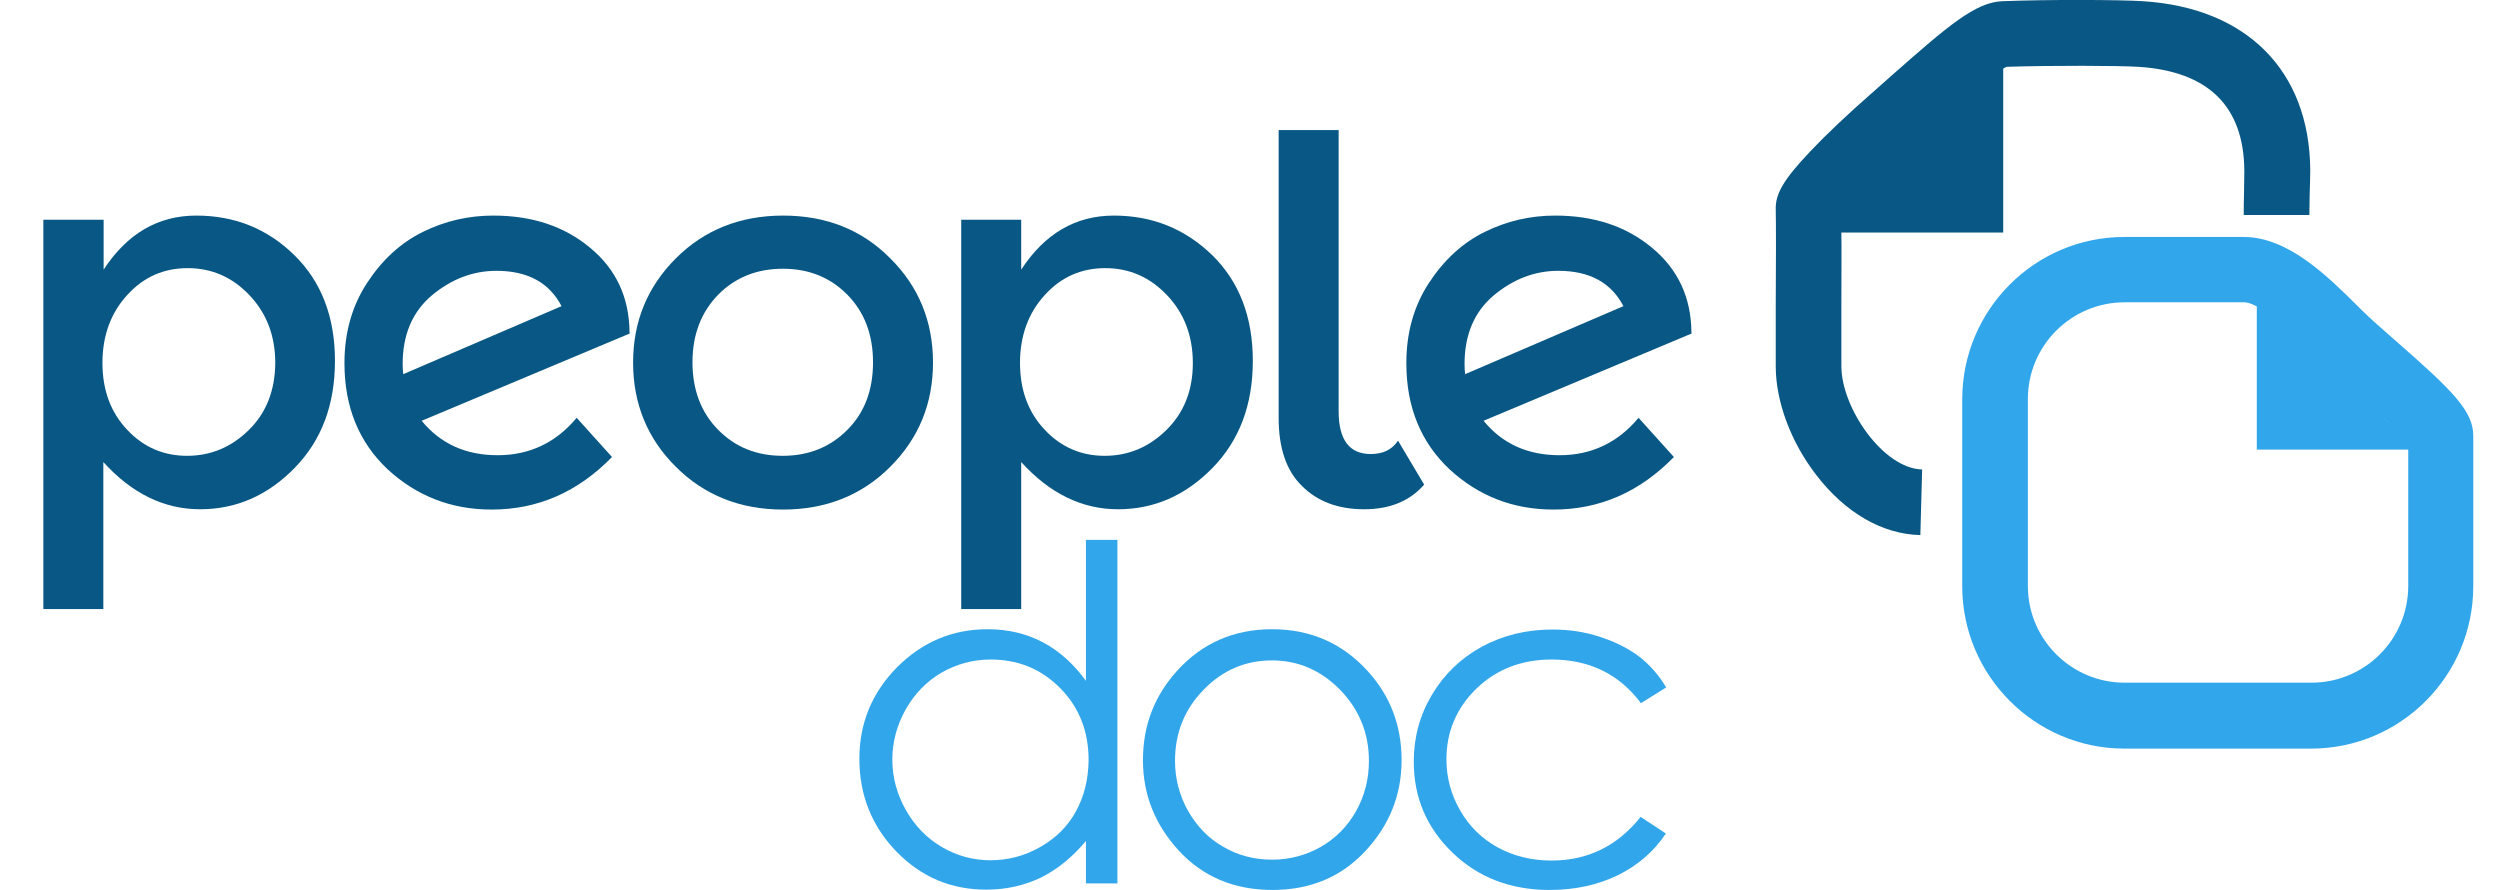
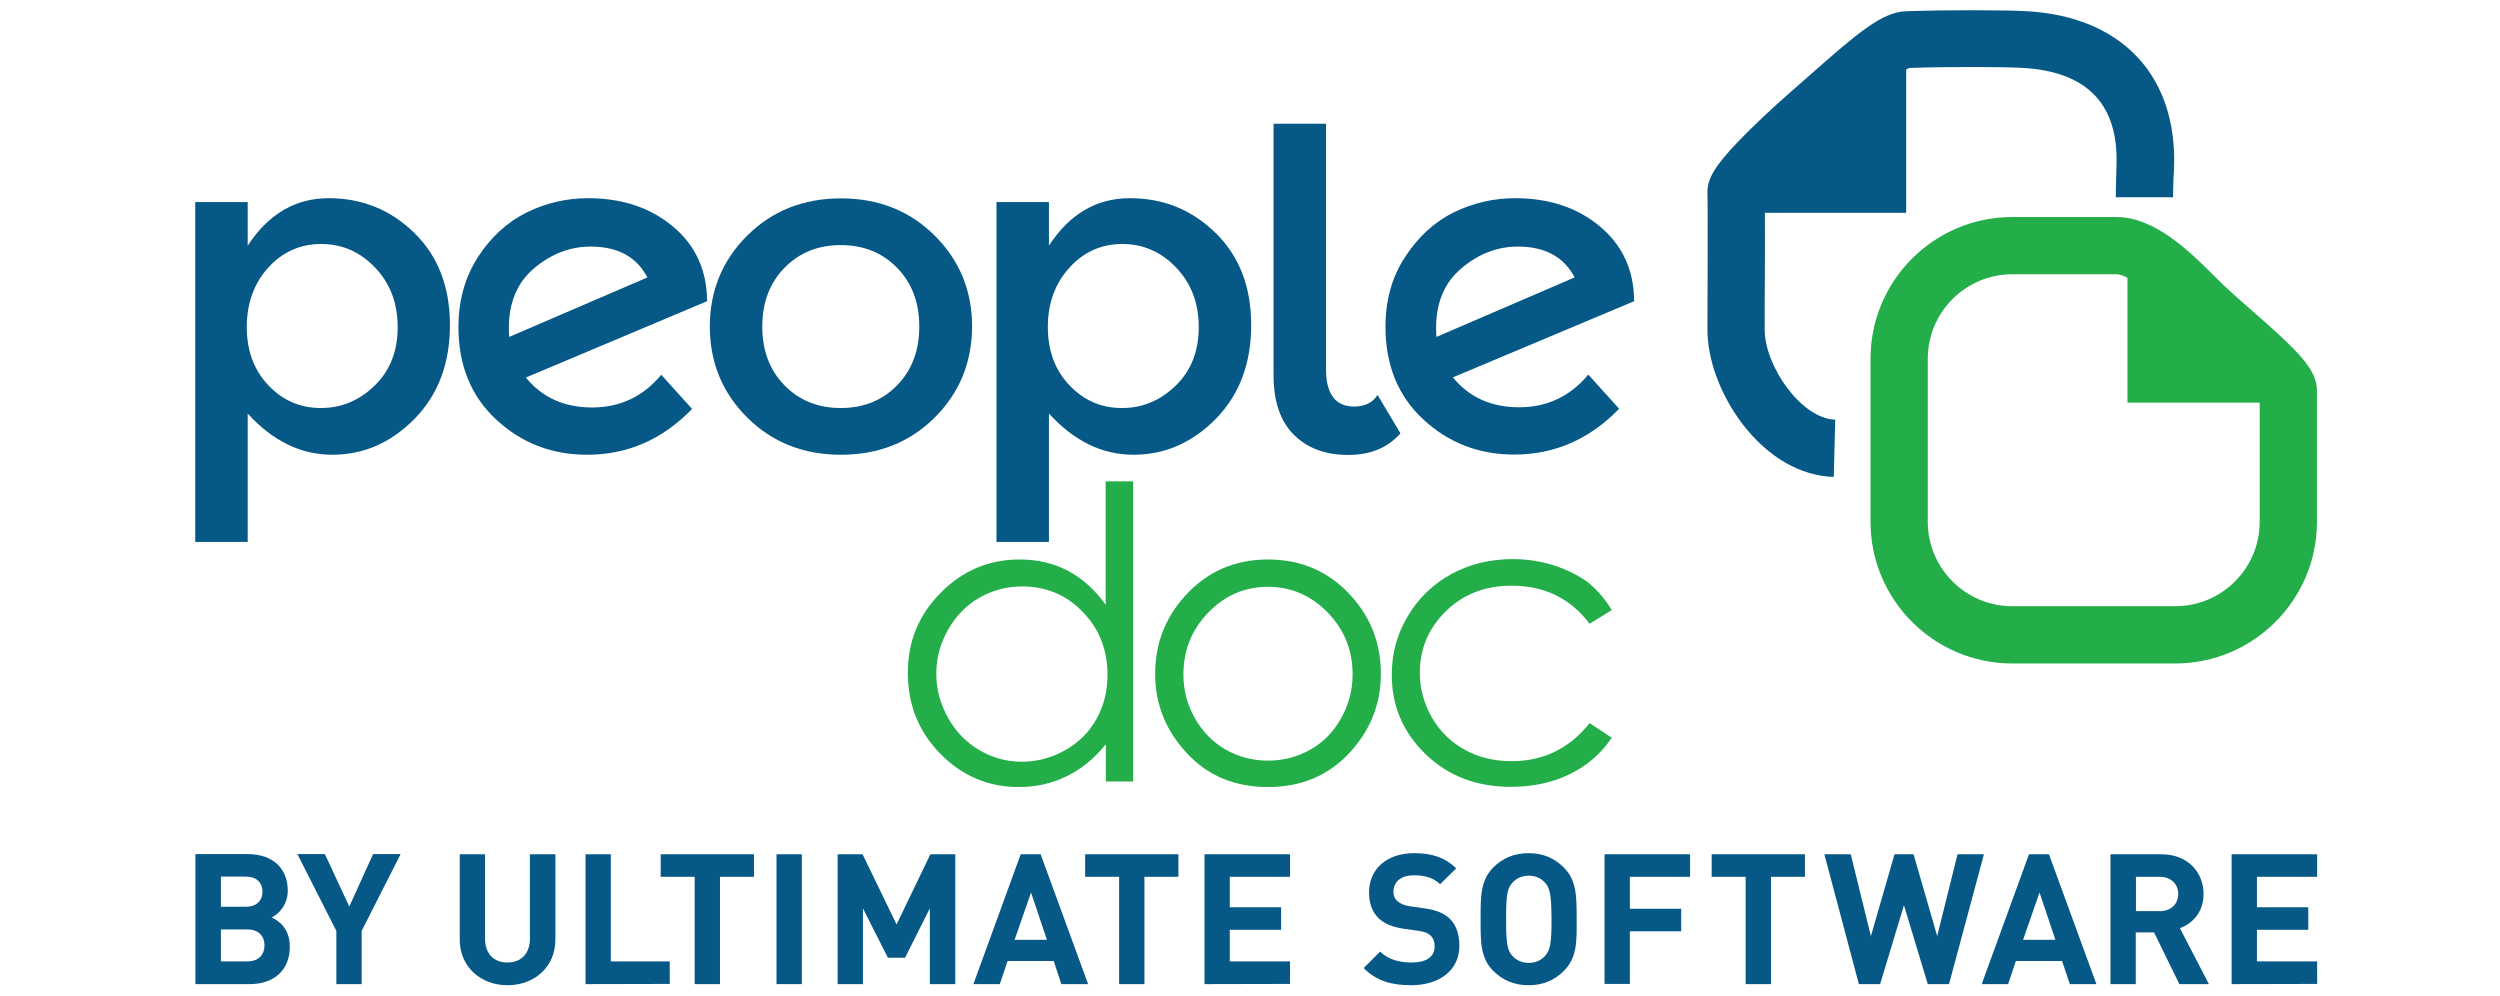
- <svg xmlns="http://www.w3.org/2000/svg" version="1.1" id="Calque_1" x="0px" y="0px" viewBox="0 0 841.9 299.7" style="enable-background:new 0 0 841.9 299.7;" xml:space="preserve">
+ <svg xmlns="http://www.w3.org/2000/svg" viewBox="0 0 1353.5 539" style="enable-background:new 0 0 1353.5 539;">
  <style type="text/css">
- 	.st0{fill:#085784;}
- 	.st1{fill:#31A6EA;}
- </style>
+     .st0{fill:#065986;}
+     .st1{fill:#23AE49;}
+   </style>
+   <path class="st0" d="M1177.1,85.7c-0.4-46.8-30-76.6-79.2-79.6c-11-0.7-44.4-0.8-66.2,0c-12.7,0.5-25.9,11.6-52.1,34.8 c-3.2,2.8-6.5,5.7-9.8,8.6c-11.1,9.7-21.3,19.4-28.9,27.3c-12.5,13.1-16.7,20.1-16.5,27.6c0.2,6.9,0.1,25.2,0.1,44.6 c0,10.1-0.1,20.4-0.1,29.4c0,16.6,7.2,35.7,19.1,51.3c13.8,17.9,31.3,28,49.3,28.5l0.8-31c-18.4-0.5-38.2-29-38.2-48.8 c0-9,0-19.3,0.1-29.4c0-12.6,0.1-24.8,0-33.8h76.5V37.7c0.6-0.4,1.2-0.7,1.7-0.9c21.9-0.8,53-0.6,62.1,0c33,2.1,49.9,18.5,50.1,48.9 c0,3.1-0.1,6.9-0.2,10.7c-0.1,3.5-0.2,7.1-0.2,10.4h31c0-2.9,0.1-6.3,0.2-9.6C1177,93.4,1177.1,89.3,1177.1,85.7z" />
+   <path class="st0" d="M177.9,107.3c18.1,0,33.5,6.2,46.4,18.8c12.8,12.5,19.3,29.1,19.3,49.9s-6.4,37.7-19.1,50.7 c-12.8,13-27.6,19.5-44.6,19.5s-32.2-7.4-45.8-22.3v69.5h-28.4v-184h28.4V133C145.3,115.9,159.9,107.3,177.9,107.3L177.9,107.3z M133.6,177c0,12.9,3.9,23.4,11.7,31.6s17.2,12.3,28.4,12.3s20.9-4.1,29.2-12.2c8.3-8.1,12.4-18.6,12.4-31.6s-4.1-23.7-12.2-32.2 c-8.1-8.5-17.8-12.8-29.2-12.8s-20.9,4.3-28.7,12.8C137.5,153.5,133.6,164.2,133.6,177z" />
+   <path class="st0" d="M318.4,107.3c18.4,0,33.7,5.1,45.9,15.3s18.3,23.5,18.5,39.9l0.2,0.5l-98.3,41.4c8.8,10.8,20.7,16.2,35.9,16.2 c15.1,0,27.6-5.9,37.4-17.7l16.7,18.5c-16.1,16.6-35,24.8-56.8,24.8c-19.1,0-35.5-6.3-49.2-19c-13.7-12.7-20.5-29.4-20.5-50.2 c0-14.4,3.6-27,10.6-37.9c7.1-10.9,15.9-18.9,26.4-24.1C295.6,109.9,306.7,107.3,318.4,107.3L318.4,107.3z M275.5,177.6 c0,2.2,0.1,3.8,0.2,4.8l74.8-32.2c-5.8-11.1-16-16.7-30.7-16.7c-11.1,0-21.3,3.9-30.6,11.7C280.1,152.9,275.5,163.7,275.5,177.6z" />
+   <path class="st0" d="M506,226.1c-13.5,13.4-30.4,20.1-50.7,20.1s-37.2-6.7-50.7-20.1s-20.3-29.9-20.3-49.3s6.8-35.9,20.3-49.3 s30.4-20.1,50.7-20.1s37.2,6.7,50.7,20.1c13.5,13.4,20.3,29.9,20.3,49.3C526.2,196.2,519.5,212.7,506,226.1z M424.7,208.6 c8,8.2,18.2,12.3,30.5,12.3s22.5-4.1,30.5-12.3s12-18.8,12-31.8s-4-23.6-12-31.8s-18.2-12.3-30.5-12.3s-22.5,4.1-30.5,12.3 s-12,18.8-12,31.8S416.7,200.4,424.7,208.6z" />
+   <path class="st0" d="M611.7,107.3c18.1,0,33.5,6.2,46.4,18.8c12.8,12.5,19.3,29.1,19.3,49.9s-6.4,37.7-19.1,50.7 c-12.8,13-27.6,19.5-44.6,19.5c-17,0-32.2-7.4-45.8-22.3v69.5h-28.4v-184h28.4V133C579,115.9,593.6,107.3,611.7,107.3L611.7,107.3z M567.3,177c0,12.9,3.9,23.4,11.7,31.6c7.8,8.2,17.2,12.3,28.4,12.3s20.9-4.1,29.2-12.2s12.4-18.6,12.4-31.6s-4.1-23.7-12.2-32.2 s-17.8-12.8-29.2-12.8c-11.3,0-20.9,4.3-28.6,12.8C571.2,153.5,567.3,164.2,567.3,177z" />
+   <path class="st0" d="M758.2,234.6c-6.8,7.8-16.2,11.7-28.4,11.7s-21.9-3.6-29.3-10.9c-7.3-7.3-11-18-11-32.2V67h28.4v132.8 c0,13.5,5.1,20.3,15.2,20.3c5.9,0,10.1-2.1,12.7-6.3L758.2,234.6z" />
+   <path class="st0" d="M820.3,107.3c18.4,0,33.7,5.1,45.9,15.3s18.3,23.5,18.5,39.9l0.2,0.5l-98.3,41.3c8.8,10.8,20.7,16.2,35.9,16.2 c15.1,0,27.6-5.9,37.4-17.7l16.7,18.5c-16.1,16.6-35,24.8-56.8,24.8c-19.1,0-35.5-6.3-49.2-19s-20.5-29.4-20.5-50.2 c0-14.4,3.5-27,10.7-37.9c7.1-10.9,15.9-18.9,26.4-24.1C797.6,109.9,808.6,107.3,820.3,107.3L820.3,107.3z M777.5,177.6 c0,2.2,0.1,3.8,0.2,4.8l74.8-32.2c-5.8-11.1-16-16.7-30.7-16.7c-11.2,0-21.3,3.9-30.5,11.7C782.1,152.9,777.5,163.7,777.5,177.6z" />
+   <path class="st1" d="M613.5,260.7v162.4h-14.8V403c-6.3,7.7-13.4,13.5-21.3,17.3c-7.9,3.9-16.5,5.8-25.8,5.8c-16.6,0-30.7-6-42.5-18 s-17.6-26.6-17.6-43.9c0-16.9,5.9-31.3,17.8-43.3s26.1-18,42.7-18c9.6,0,18.3,2,26.1,6.1c7.8,4.1,14.6,10.2,20.5,18.4v-66.8h14.9 V260.7z M553.3,317.5c-8.4,0-16.1,2.1-23.2,6.2c-7.1,4.1-12.7,9.9-16.9,17.4c-4.2,7.5-6.3,15.3-6.3,23.7c0,8.2,2.1,16.1,6.3,23.7 c4.2,7.6,9.9,13.4,17,17.6c7.1,4.2,14.8,6.3,23,6.3s16.1-2.1,23.4-6.2s13.1-9.8,17-16.9c4-7.1,6-15.1,6-24c0-13.5-4.5-24.9-13.4-34 C577.3,322,566.3,317.5,553.3,317.5L553.3,317.5z" />
+   <path class="st1" d="M686.5,302.9c18,0,33,6.5,44.9,19.6c10.8,11.9,16.2,26,16.2,42.3c0,16.4-5.7,30.7-17.1,42.9s-26,18.4-44,18.4 s-32.7-6.1-44-18.4c-11.4-12.2-17.1-26.5-17.1-42.9c0-16.2,5.4-30.3,16.2-42.2C653.4,309.5,668.4,302.9,686.5,302.9L686.5,302.9z M686.5,317.7c-12.5,0-23.3,4.6-32.3,13.9s-13.5,20.4-13.5,33.5c0,8.5,2,16.4,6.2,23.7c4.1,7.3,9.7,13,16.6,17c7,4,14.7,6,23,6 s16-2,23-6s12.5-9.6,16.6-17c4.1-7.3,6.2-15.2,6.2-23.7c0-13.1-4.5-24.3-13.6-33.6C709.7,322.3,698.9,317.7,686.5,317.7z" />
+   <path class="st1" d="M872.6,330.3l-12,7.4c-10.3-13.7-24.4-20.6-42.3-20.6c-14.3,0-26.1,4.6-35.5,13.8s-14.1,20.3-14.1,33.4 c0,8.5,2.2,16.6,6.5,24.1s10.3,13.4,17.8,17.5c7.6,4.2,16,6.2,25.4,6.2c17.2,0,31.2-6.8,42.2-20.6l12,7.9 c-5.6,8.4-13.1,15-22.5,19.6c-9.4,4.7-20.2,7-32.2,7c-18.5,0-33.9-5.9-46.1-17.7s-18.3-26.1-18.3-43c0-11.3,2.8-21.9,8.6-31.6 c5.7-9.7,13.5-17.3,23.5-22.8s21.1-8.2,33.5-8.2c7.8,0,15.2,1.2,22.5,3.5c7.2,2.4,13.3,5.5,18.4,9.3 C864.8,319.5,869.1,324.4,872.6,330.3L872.6,330.3z" />
+   <path class="st1" d="M1218.7,167.7c-5.4-4.7-10.5-9.2-14.2-12.7c-1.5-1.4-3.2-3.1-5-4.9c-13.8-13.8-32.8-32.6-53.7-32.6h-56.4 c-42.3,0-76.7,34.4-76.7,76.7v88.3c0,42.3,34.4,76.7,76.7,76.7h88.3c42.3,0,76.7-34.4,76.7-76.7v-70.9 C1254.4,200,1244.6,190.3,1218.7,167.7L1218.7,167.7z M1177.7,328.2h-88.3c-25.2,0-45.7-20.5-45.7-45.7v-88.3 c0-25.2,20.5-45.7,45.7-45.7h56.4c1.7,0,3.8,0.7,6,1.9V218h71.6v64.5C1223.4,307.7,1202.9,328.2,1177.7,328.2z" />
  <g>
-     <path class="st0" d="M778,57.1c-0.3-33.3-21.4-54.5-56.4-56.7c-7.8-0.5-31.6-0.6-47.2,0c-9.1,0.3-18.4,8.3-37.1,24.8   c-2.3,2-4.6,4.1-7,6.2c-7.9,6.9-15.2,13.8-20.6,19.5c-8.9,9.4-11.9,14.3-11.7,19.7c0.1,4.9,0.1,18,0,31.8c0,7.2,0,14.5,0,21   c0,11.8,5.1,25.5,13.6,36.5c9.8,12.8,22.3,20,35.1,20.3l0.6-22.1c-13.1-0.3-27.2-20.7-27.2-34.8c0-6.4,0-13.8,0-20.9   c0-9,0.1-17.7,0-24.1h54.5l0-55.2c0.5-0.3,0.9-0.5,1.2-0.6c15.6-0.5,37.8-0.4,44.3,0c23.5,1.5,35.5,13.2,35.7,34.9   c0,2.2-0.1,5-0.1,7.6c-0.1,2.5-0.1,5.1-0.1,7.4h22.1c0-2.1,0.1-4.5,0.1-6.9C777.9,62.6,778,59.7,778,57.1z" />
-     <path class="st0" d="M66.1,72.6c-12.9,0-23.3,6.1-31.2,18.2V74H14.6v131.1h20.2v-49.5c9.6,10.6,20.5,15.9,32.6,15.9   s22.7-4.6,31.8-13.9c9.1-9.3,13.6-21.3,13.6-36.1c0-14.8-4.6-26.7-13.7-35.6C90,77,79,72.6,66.1,72.6z M83.8,144.8   c-5.9,5.8-12.8,8.7-20.8,8.7c-7.9,0-14.7-2.9-20.2-8.8c-5.5-5.8-8.3-13.3-8.3-22.5c0-9.1,2.8-16.8,8.3-22.8   c5.5-6.1,12.3-9.1,20.4-9.1c8.1,0,15,3,20.8,9.1c5.8,6.1,8.7,13.7,8.7,22.9C92.6,131.5,89.7,139,83.8,144.8z" />
-     <path class="st0" d="M212,111.9c-0.1-11.7-4.5-21.2-13.2-28.4c-8.7-7.3-19.6-10.9-32.7-10.9c-8.3,0-16.2,1.8-23.7,5.5   c-7.5,3.7-13.7,9.4-18.8,17.2c-5.1,7.8-7.6,16.8-7.6,27c0,14.8,4.9,26.7,14.6,35.8c9.8,9,21.4,13.5,35,13.5   c15.5,0,29-5.9,40.5-17.7l-11.9-13.2c-7,8.4-15.9,12.6-26.6,12.6c-10.8,0-19.3-3.9-25.6-11.6l70.1-29.4L212,111.9z M135.8,126   c-0.1-0.7-0.2-1.9-0.2-3.4c0-9.9,3.3-17.6,9.8-23.1c6.6-5.5,13.8-8.3,21.8-8.3c10.5,0,17.8,4,21.9,11.9L135.8,126z" />
-     <path class="st0" d="M263.7,72.6c-14.4,0-26.5,4.8-36.1,14.4c-9.6,9.6-14.4,21.3-14.4,35.1c0,13.8,4.8,25.6,14.4,35.1   c9.6,9.6,21.7,14.4,36.1,14.4s26.5-4.8,36.1-14.4c9.6-9.6,14.4-21.3,14.4-35.1c0-13.8-4.8-25.6-14.4-35.1   C290.2,77.3,278.1,72.6,263.7,72.6z M285.4,144.7c-5.7,5.8-13,8.8-21.8,8.8c-8.8,0-16-2.9-21.8-8.8c-5.7-5.8-8.6-13.4-8.6-22.7   c0-9.3,2.9-16.8,8.6-22.7c5.7-5.8,13-8.8,21.8-8.8c8.8,0,16,2.9,21.8,8.8c5.7,5.8,8.6,13.4,8.6,22.7   C294,131.3,291.2,138.9,285.4,144.7z" />
-     <path class="st0" d="M375.1,72.6c-12.9,0-23.3,6.1-31.2,18.2V74h-20.2v131.1h20.2v-49.5c9.6,10.6,20.5,15.9,32.6,15.9   s22.7-4.6,31.8-13.9c9.1-9.3,13.6-21.3,13.6-36.1c0-14.8-4.6-26.7-13.7-35.6C399,77,388,72.6,375.1,72.6z M392.8,144.8   c-5.9,5.8-12.8,8.7-20.8,8.7c-7.9,0-14.7-2.9-20.2-8.8c-5.5-5.8-8.3-13.3-8.3-22.5c0-9.1,2.8-16.8,8.3-22.8   c5.5-6.1,12.3-9.1,20.4-9.1c8.1,0,15,3,20.8,9.1c5.8,6.1,8.7,13.7,8.7,22.9C401.7,131.5,398.7,139,392.8,144.8z" />
-     <path class="st0" d="M461.6,152.9c-7.2,0-10.8-4.8-10.8-14.4V43.8h-20.2v97c0,10.1,2.6,17.8,7.9,22.9c5.2,5.2,12.2,7.8,20.9,7.8   c8.7,0,15.4-2.8,20.2-8.3l-8.8-14.8C468.8,151.4,465.8,152.9,461.6,152.9z" />
-     <path class="st0" d="M569.6,111.9c-0.1-11.7-4.5-21.2-13.2-28.4c-8.7-7.3-19.6-10.9-32.7-10.9c-8.3,0-16.2,1.8-23.7,5.5   c-7.5,3.7-13.7,9.4-18.8,17.2c-5.1,7.8-7.6,16.8-7.6,27c0,14.8,4.9,26.7,14.6,35.8c9.8,9,21.4,13.5,35,13.5   c15.5,0,29-5.9,40.5-17.7l-11.9-13.2c-7,8.4-15.9,12.6-26.6,12.6c-10.8,0-19.3-3.9-25.6-11.6l70.1-29.4L569.6,111.9z M493.4,126   c-0.1-0.7-0.2-1.9-0.2-3.4c0-9.9,3.3-17.6,9.8-23.1c6.6-5.5,13.8-8.3,21.8-8.3c10.5,0,17.8,4,21.9,11.9L493.4,126z" />
+     <path class="st0" d="M274.8,533.4c-14.4,0-25.9-9.8-25.9-24.7v-46.2h13.7v45.7c0,8.1,4.7,12.9,12.1,12.9c7.4,0,12.2-4.8,12.2-12.9 v-45.7h13.8v46.2C300.7,523.6,289.2,533.4,274.8,533.4L274.8,533.4z" />
+     <path class="st0" d="M317,532.8v-70.3h13.7v58h31.9v12.2L317,532.8L317,532.8z" />
+     <path class="st0" d="M389.8,474.7v58.1h-13.7v-58.1h-18.4v-12.2h50.5v12.2L389.8,474.7z" />
+     <path class="st0" d="M420.4,532.8v-70.3h13.7v70.3H420.4z" />
+     <path class="st0" d="M503.4,532.8v-41L490,518.5h-9.3l-13.5-26.7v41h-13.7v-70.3H467l18.4,38l18.3-38h13.5v70.3H503.4z" />
+     <path class="st0" d="M574.6,532.8l-4.1-12.5h-25l-4.2,12.5H527l25.6-70.3h10.8l25.7,70.3H574.6z M558.2,483.2l-8.9,25.6h17.5 L558.2,483.2z" />
+     <path class="st0" d="M619.6,474.7v58.1h-13.7v-58.1h-18.4v-12.2H638v12.2L619.6,474.7z" />
+     <path class="st0" d="M652.1,532.8v-70.3h46.3v12.2h-32.6v16.5h27.8v12.2h-27.8v17.1h32.6v12.2L652.1,532.8L652.1,532.8z" />
+     <path class="st0" d="M764,533.4c-10.7,0-18.8-2.3-25.7-9.3l8.9-8.9c4.5,4.4,10.5,5.9,17,5.9c8.1,0,12.5-3.1,12.5-8.7 c0-2.5-0.7-4.5-2.2-5.9c-1.4-1.3-3-2-6.2-2.5l-8.5-1.2c-6-0.9-10.5-2.8-13.6-5.8c-3.3-3.4-5-7.9-5-13.8c0-12.5,9.3-21.3,24.5-21.3 c9.7,0,16.7,2.4,22.7,8.2l-8.7,8.6c-4.4-4.2-9.8-4.8-14.4-4.8c-7.3,0-10.9,4-10.9,8.9c0,1.8,0.6,3.7,2.1,5c1.4,1.3,3.7,2.4,6.5,2.8 l8.3,1.2c6.4,0.9,10.5,2.7,13.4,5.4c3.8,3.6,5.4,8.7,5.4,14.9C790.1,525.7,778.8,533.4,764,533.4L764,533.4z" />
+     <path class="st0" d="M846.6,525.7c-4.9,4.9-11,7.7-19,7.7s-14.1-2.8-19.1-7.7c-7.1-7.1-6.9-15.9-6.9-28c0-12.2-0.2-20.9,6.9-28.1 c4.9-4.9,11.1-7.7,19.1-7.7s14,2.8,19,7.7c7.1,7.1,7,15.9,7,28.1C853.7,509.8,853.8,518.6,846.6,525.7z M836.5,477.9 c-2-2.3-5-3.8-8.8-3.8s-6.9,1.5-8.9,3.8c-2.7,3-3.4,6.2-3.4,19.8c0,13.5,0.7,16.8,3.4,19.8c2,2.3,5.1,3.8,8.9,3.8s6.8-1.5,8.8-3.8 c2.7-3,3.5-6.2,3.5-19.8C839.9,484.1,839.1,480.8,836.5,477.9z" />
+     <path class="st0" d="M882.4,474.7V492h27.8v12.2h-27.8v28.5h-13.7v-70.2H915v12.2H882.4z" />
+     <path class="st0" d="M958.8,474.7v58.1h-13.7v-58.1h-18.4v-12.2h50.5v12.2L958.8,474.7z" />
+     <path class="st0" d="M1055.2,532.8h-11.5l-12.9-42.7l-12.9,42.7h-11.5l-18.7-70.3h14.3l10.9,44.3l12.8-44.3h10.3l12.8,44.3l11-44.3 h14.3L1055.2,532.8z" />
+     <path class="st0" d="M1120.6,532.8l-4.2-12.5h-25l-4.2,12.5h-14.3l25.6-70.3h10.8l25.7,70.3H1120.6z M1104.2,483.2l-8.9,25.6h17.5 L1104.2,483.2z" />
+     <path class="st0" d="M1179.9,532.8l-13.7-28h-9.9v28h-13.7v-70.3h27.6c14.3,0,22.8,9.8,22.8,21.5c0,9.9-6,16-12.8,18.5l15.7,30.3 H1179.9z M1169.3,474.7h-12.9v18.6h12.9c6,0,10-3.8,10-9.3C1179.3,478.6,1175.3,474.7,1169.3,474.7L1169.3,474.7z" />
+     <path class="st0" d="M1208.2,532.8v-70.3h46.3v12.2h-32.6v16.5h27.8v12.2h-27.8v17.1h32.6v12.2L1208.2,532.8L1208.2,532.8z" />
+     <path class="st0" d="M134,462.4c13.8,0,21.8,7.8,21.8,19.8c0,7.8-5.1,12.8-8.7,14.5c4.3,2,9.8,6.4,9.8,15.8 c0,13.2-9.1,20.3-21.6,20.3h-29.5v-70.4H134z M119.6,474.6v16.3h13.5c5.8,0,9-3.3,9-8.2c0-4.8-3.2-8.1-9-8.1L119.6,474.6z M119.6,503.2v17.3H134c6.1,0,9.2-3.8,9.2-8.7c0-4.8-3.1-8.6-9.2-8.6L119.6,503.2z" />
+     <path class="st0" d="M195.8,504v28.8h-13.7V504L161,462.4h14.9l13.2,28.4l12.9-28.4h14.9L195.8,504z" />
  </g>
-   <g>
-     <path class="st1" d="M365.8,229.4c-4.2-5.8-9.1-10.2-14.6-13.1c-5.5-2.9-11.7-4.4-18.6-4.4c-11.9,0-22,4.3-30.5,12.8   c-8.4,8.5-12.7,18.8-12.7,30.8c0,12.3,4.2,22.7,12.5,31.3c8.4,8.6,18.4,12.8,30.3,12.8c6.6,0,12.8-1.4,18.4-4.1   c5.6-2.8,10.6-6.9,15.1-12.3v14.3h10.6V181.8h-10.6V229.4z M362.3,273.3c-2.8,5.1-6.9,9.1-12.1,12c-5.3,3-10.8,4.4-16.7,4.4   c-5.8,0-11.3-1.5-16.4-4.5c-5.1-3-9.1-7.2-12.1-12.5c-3-5.4-4.5-11-4.5-16.9c0-5.9,1.5-11.5,4.5-16.9c3-5.3,7-9.4,12.1-12.4   c5.1-2.9,10.6-4.4,16.5-4.4c9.3,0,17.1,3.2,23.5,9.7c6.4,6.5,9.5,14.6,9.5,24.2C366.5,262.5,365.1,268.2,362.3,273.3z" />
-     <path class="st1" d="M428.4,211.9c-12.9,0-23.6,4.7-32,14c-7.7,8.5-11.5,18.5-11.5,30.1c0,11.7,4.1,21.8,12.2,30.6   c8.1,8.7,18.6,13.1,31.4,13.1c12.8,0,23.2-4.4,31.3-13.1c8.1-8.7,12.2-18.9,12.2-30.6c0-11.6-3.8-21.7-11.5-30.1   C452,216.6,441.3,211.9,428.4,211.9z M456.7,273.1c-2.9,5.2-6.9,9.2-11.9,12.1c-5,2.8-10.4,4.3-16.4,4.3c-6,0-11.4-1.4-16.4-4.3   c-5-2.8-8.9-6.9-11.9-12.1c-2.9-5.2-4.4-10.8-4.4-16.9c0-9.4,3.2-17.3,9.6-23.9c6.4-6.6,14.1-9.9,23-9.9c8.9,0,16.5,3.3,23,9.9   c6.4,6.6,9.7,14.6,9.7,23.9C461,262.3,459.6,267.9,456.7,273.1z" />
-     <path class="st1" d="M522.5,289.8c-6.7,0-12.7-1.5-18.1-4.4c-5.4-3-9.6-7.1-12.7-12.5c-3.1-5.4-4.6-11.1-4.6-17.2   c0-9.3,3.4-17.3,10.1-23.8c6.7-6.5,15.2-9.8,25.3-9.8c12.7,0,22.8,4.9,30.1,14.7l8.5-5.3c-2.5-4.2-5.5-7.6-9.1-10.4   c-3.6-2.7-7.9-4.9-13.1-6.6c-5.1-1.7-10.5-2.5-16-2.5c-8.8,0-16.7,1.9-23.9,5.8c-7.1,3.9-12.7,9.3-16.8,16.2   c-4.1,6.9-6.1,14.4-6.1,22.5c0,12,4.3,22.2,13,30.6c8.7,8.4,19.6,12.6,32.8,12.6c8.6,0,16.2-1.7,23-5c6.7-3.3,12.1-8,16.1-14   l-8.5-5.6C544.7,284.9,534.7,289.8,522.5,289.8z" />
-   </g>
-   <path class="st1" d="M807.6,115.5c-3.8-3.4-7.5-6.5-10.1-9c-1.1-1-2.3-2.2-3.6-3.5c-9.9-9.8-23.3-23.2-38.3-23.2h-40.2  c-30.1,0-54.6,24.5-54.6,54.7v62.9c0,30.1,24.5,54.7,54.6,54.7h62.9c30.1,0,54.6-24.5,54.6-54.7v-50.5  C833,138.6,826.1,131.7,807.6,115.5z M805.8,143.6c-2.1-1.9-4-3.7-5.8-5.3C802,140.1,804,141.9,805.8,143.6z M778.4,229.9h-62.9  c-18,0-32.6-14.6-32.6-32.6v-62.9c0-18,14.6-32.6,32.6-32.6h40.2c1.2,0,2.7,0.5,4.3,1.4v48.2h51v45.9  C811,215.3,796.4,229.9,778.4,229.9z" />
</svg>
